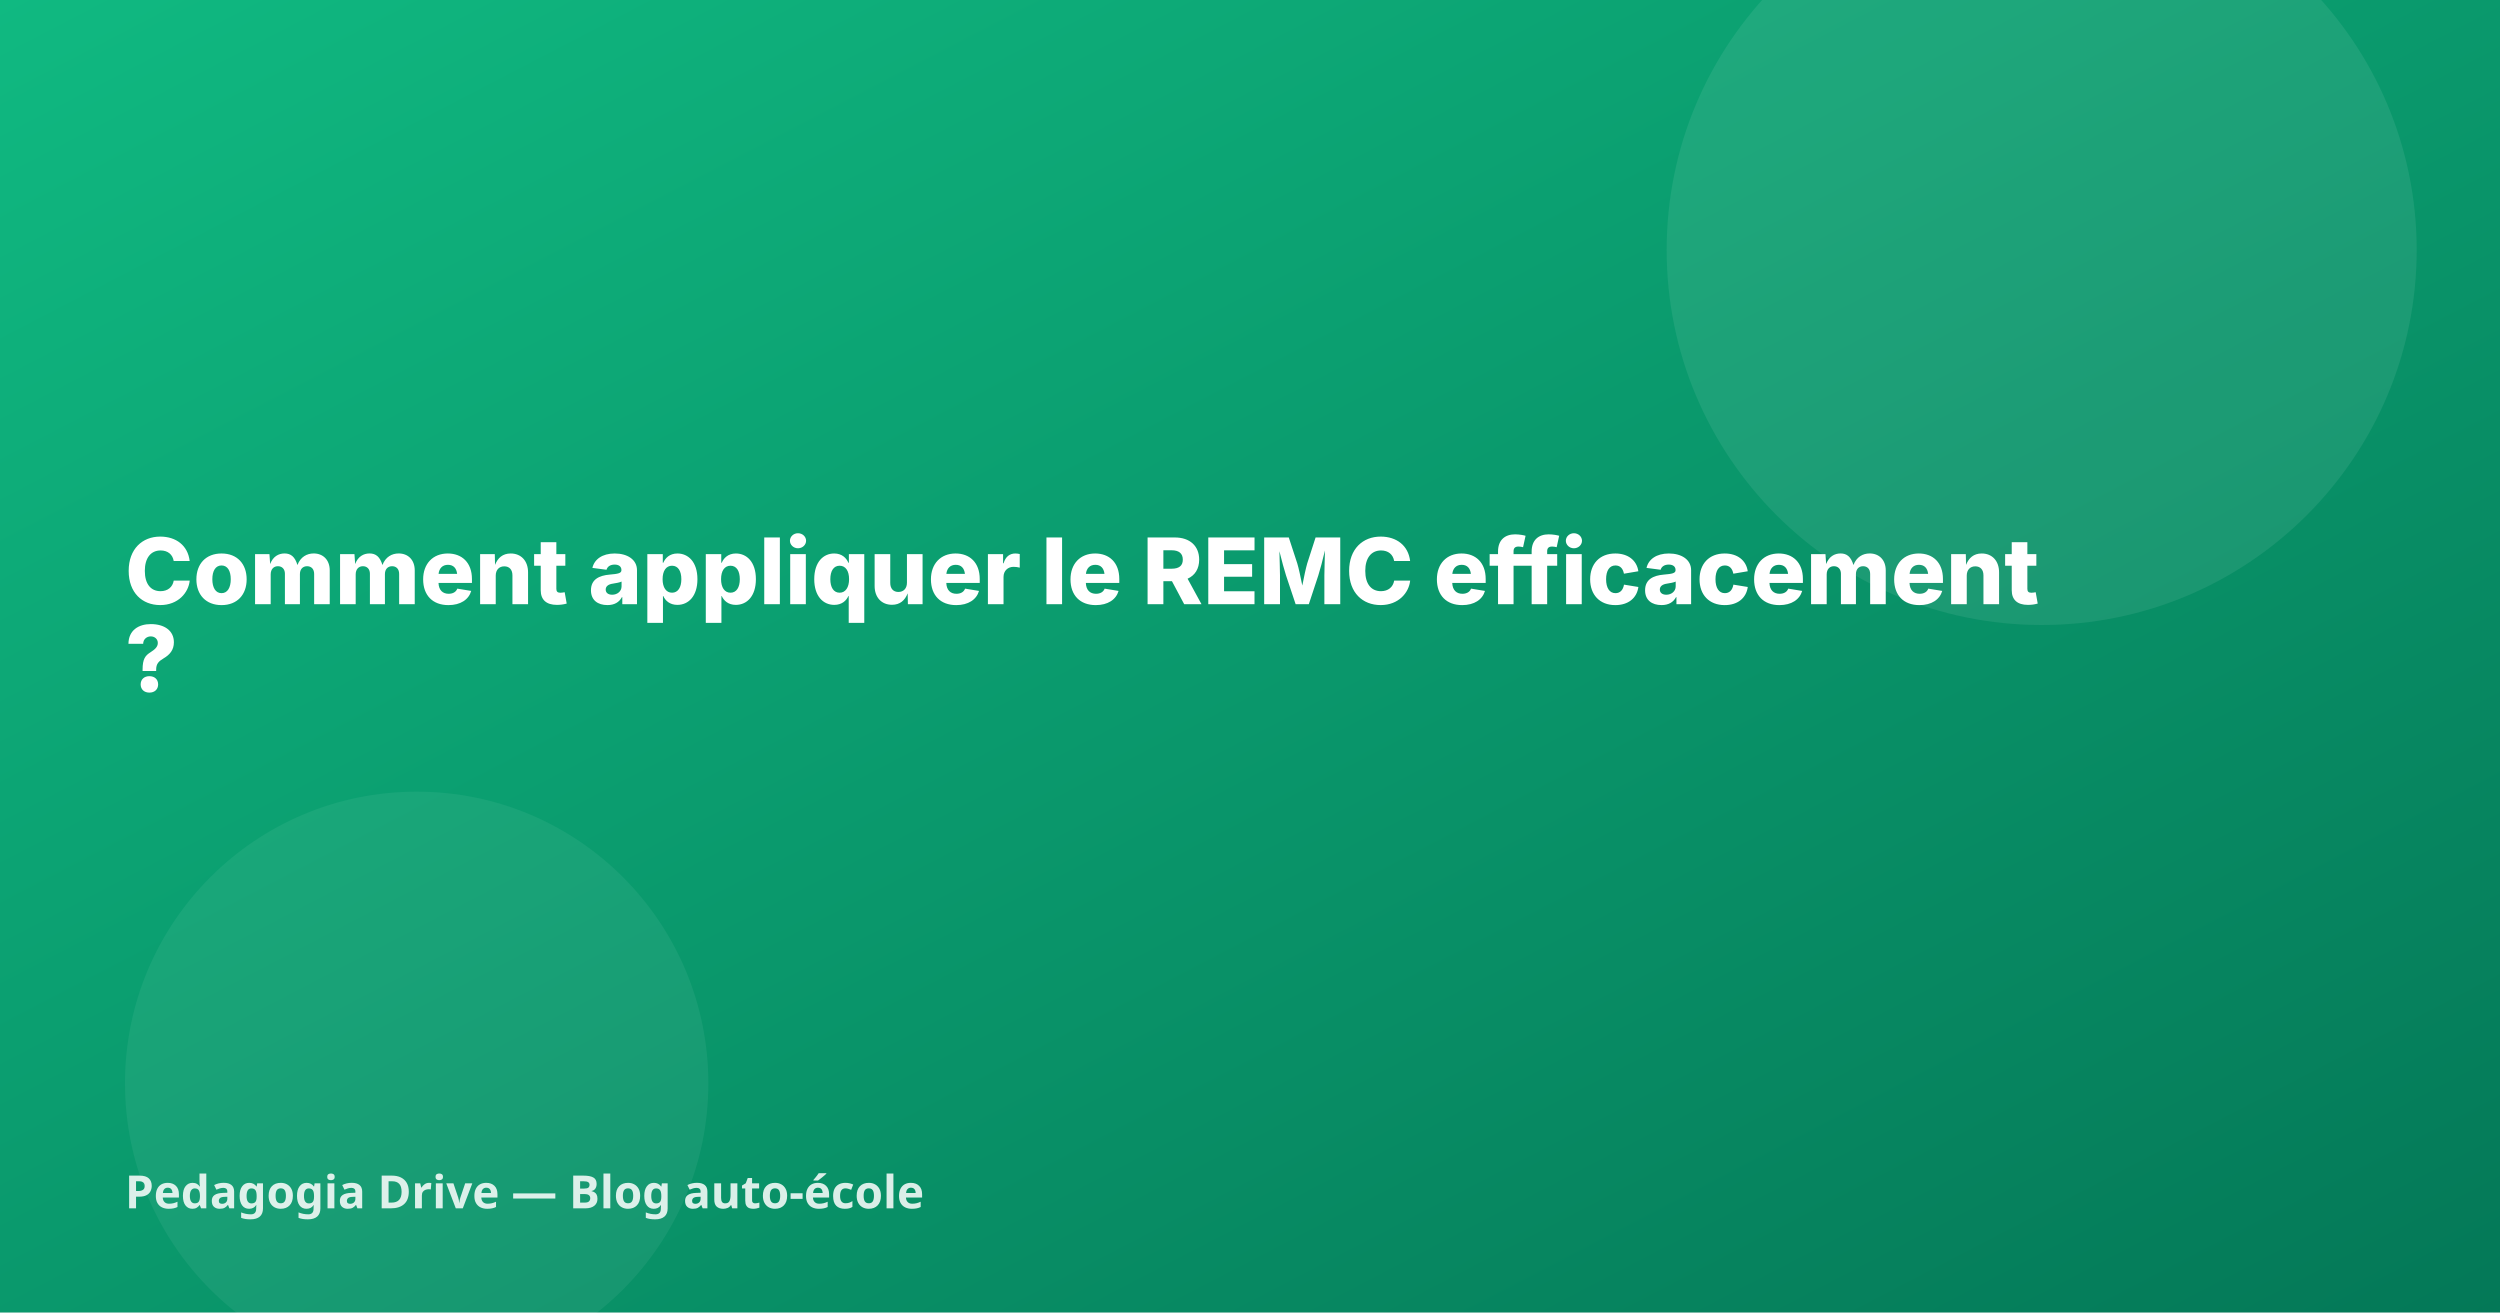
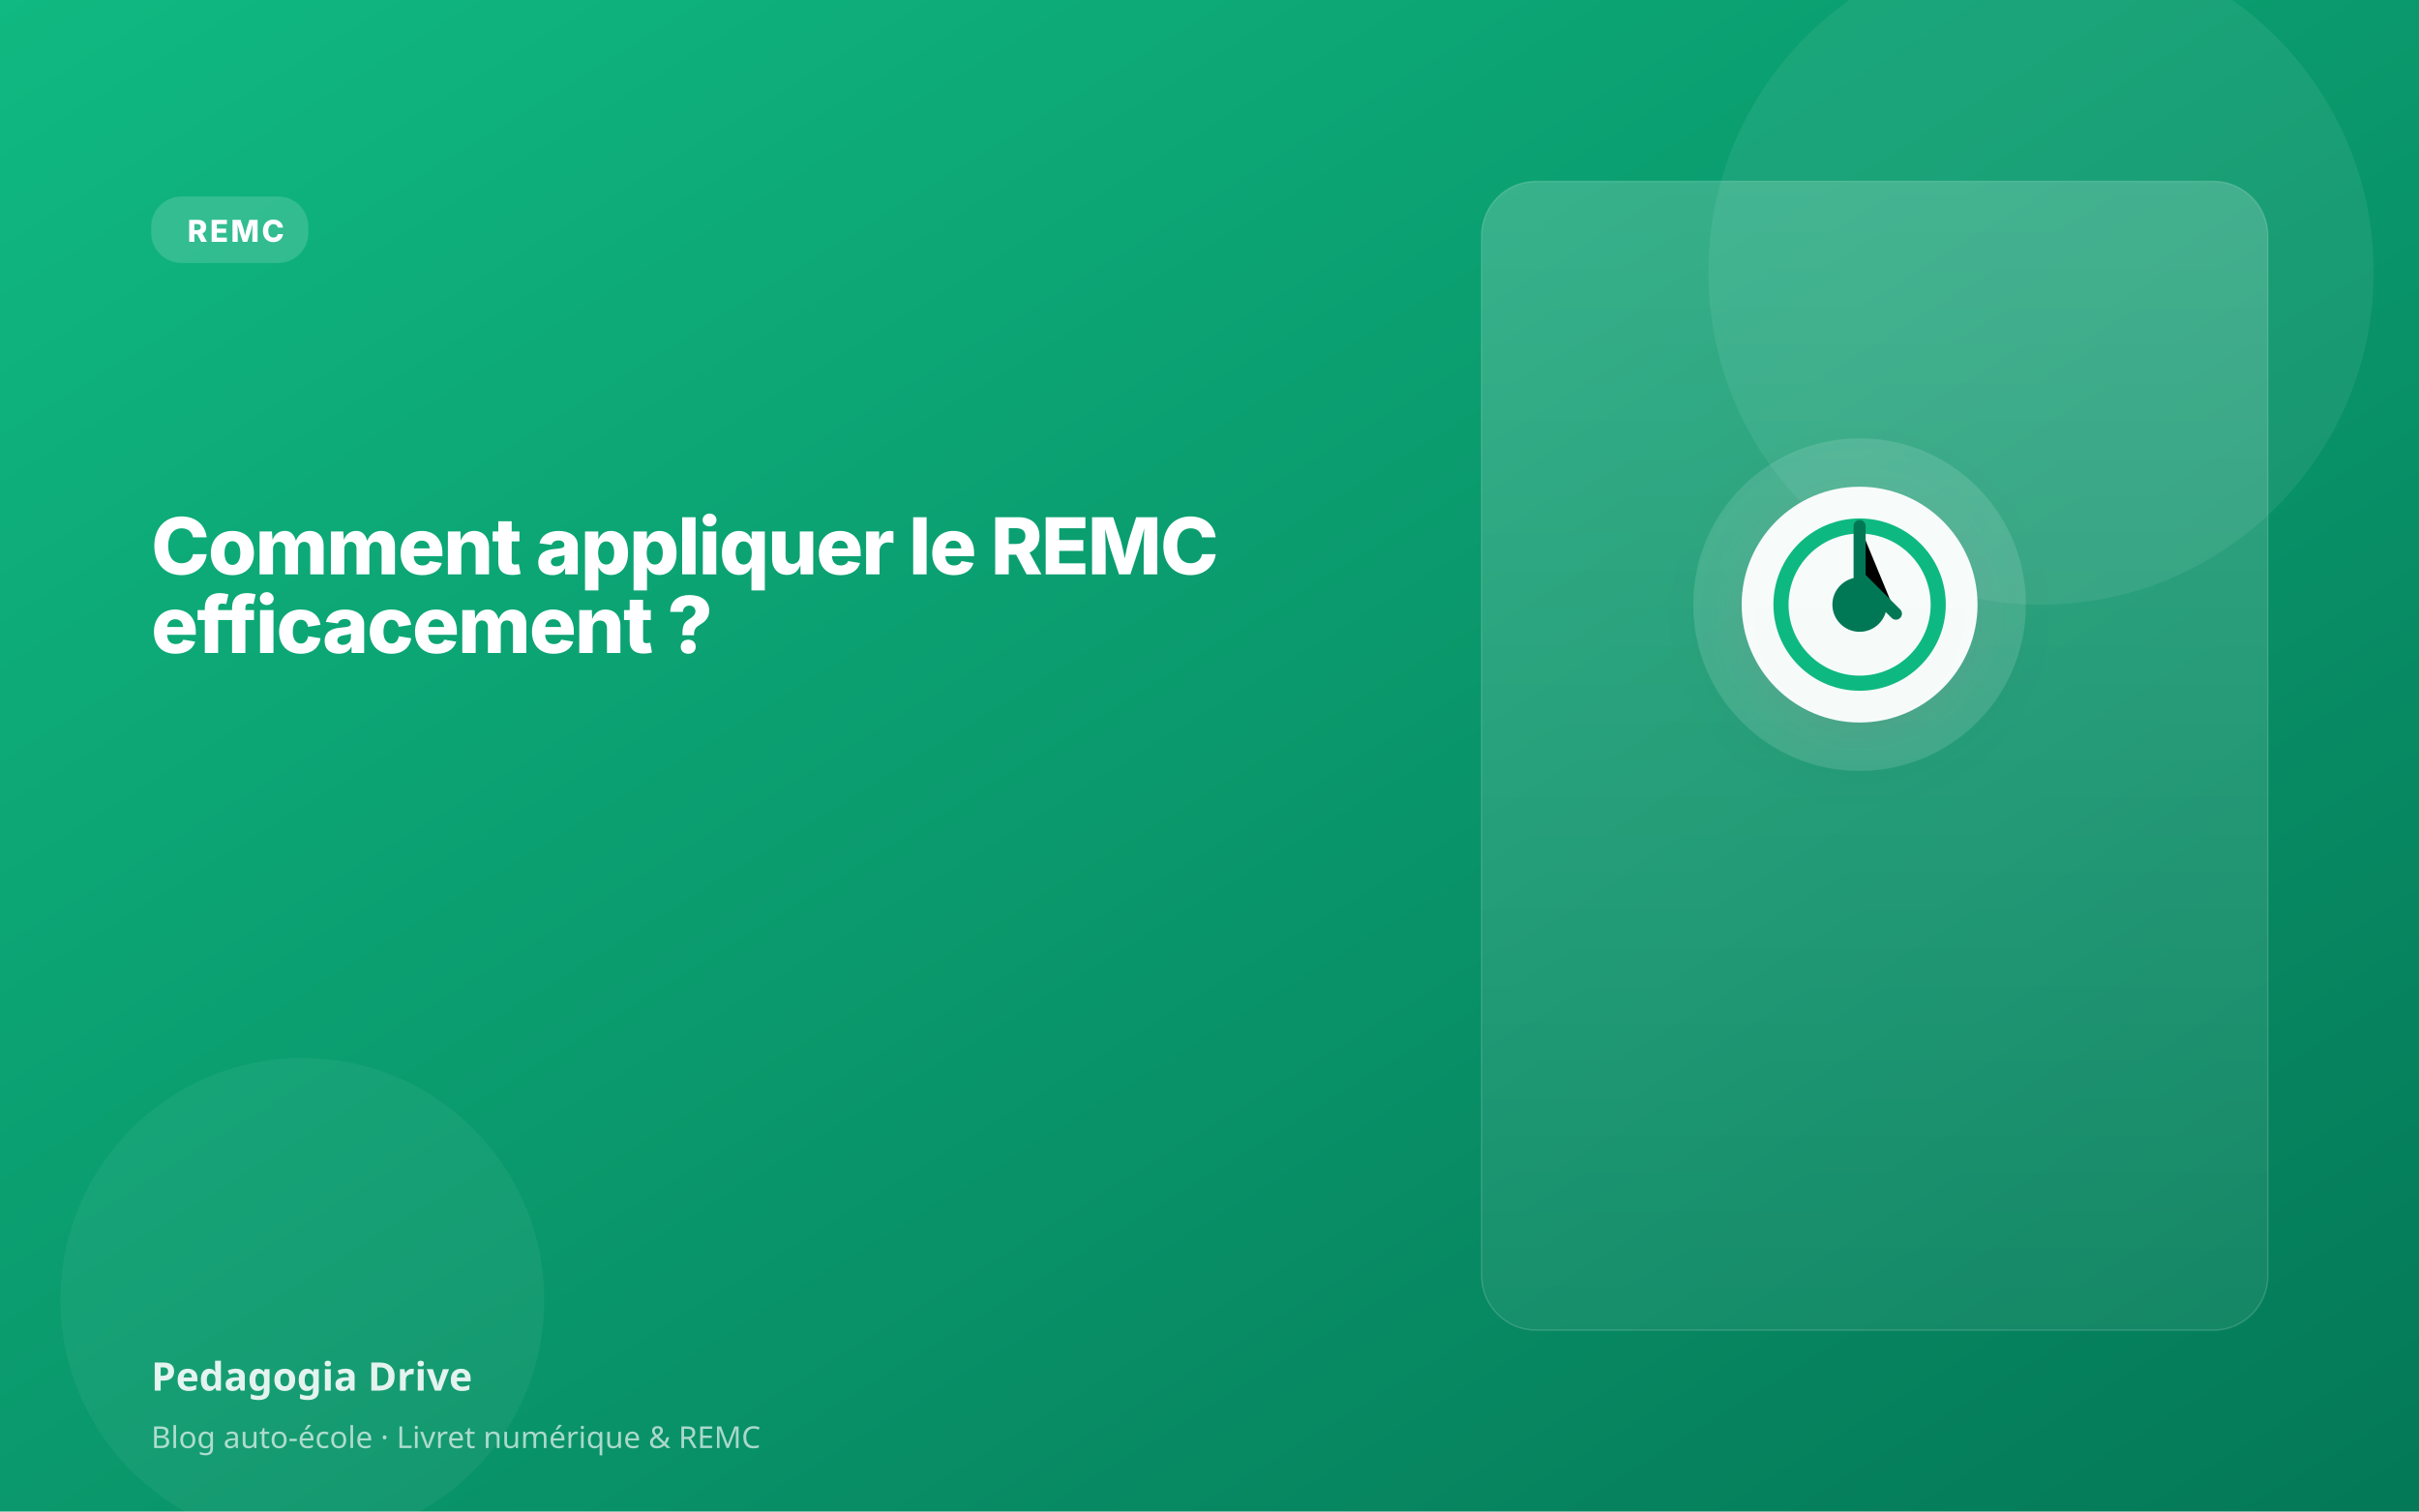
- <svg xmlns="http://www.w3.org/2000/svg" width="1200" height="630" viewBox="0 0 1200 630" role="img" aria-label="Comment appliquer le REMC efficacement ?">
+ <svg xmlns="http://www.w3.org/2000/svg" width="1600" height="1000" viewBox="0 0 1600 1000" role="img" aria-label="Comment appliquer le REMC efficacement ?">
  <defs>
-     <linearGradient id="g" x1="0%" y1="0%" x2="100%" y2="100%">
+     <linearGradient id="bg" x1="0%" y1="0%" x2="100%" y2="100%">
      <stop offset="0%" stop-color="#10B981" />
      <stop offset="100%" stop-color="#047857" />
    </linearGradient>
+     <linearGradient id="panel" x1="0%" y1="0%" x2="0%" y2="100%">
+       <stop offset="0%" stop-color="white" stop-opacity="0.18" />
+       <stop offset="100%" stop-color="white" stop-opacity="0.06" />
+     </linearGradient>
+     <filter id="soft" x="-20%" y="-20%" width="140%" height="140%">
+       <feDropShadow dx="0" dy="8" stdDeviation="12" flood-color="#000" flood-opacity="0.18" />
+     </filter>
  </defs>
-   <rect width="1200" height="630" fill="url(#g)" />
-   <circle cx="980" cy="120" r="180" fill="white" fill-opacity="0.08" />
-   <circle cx="200" cy="520" r="140" fill="white" fill-opacity="0.06" />
-   <text x="60" y="290" fill="white" font-family="system-ui, -apple-system, sans-serif" font-size="44" font-weight="800">
-     <tspan x="60" dy="0">Comment appliquer le REMC efficacement</tspan>
-     <tspan x="60" dy="42">?</tspan>
+   <rect width="1600" height="1000" fill="url(#bg)" />
+   <circle cx="1350" cy="180" r="220" fill="white" fill-opacity="0.07" />
+   <circle cx="200" cy="860" r="160" fill="white" fill-opacity="0.05" />
+   <rect x="980" y="120" width="520" height="760" rx="36" fill="url(#panel)" stroke="white" stroke-opacity="0.15" />
+   <g transform="translate(1080, 250)" filter="url(#soft)">
+     <circle cx="150" cy="150" r="110" fill="white" fill-opacity="0.12" />
+     <circle cx="150" cy="150" r="78" fill="white" fill-opacity="0.95" />
+     <circle cx="150" cy="150" r="52" fill="none" stroke="#10B981" stroke-width="10" />
+     <circle cx="150" cy="150" r="18" fill="#047857" />
+     <path d="M150 98v34l24 24" stroke="#047857" stroke-width="8" stroke-linecap="round" />
+   </g>
+   <rect x="100" y="130" rx="20" width="104" height="44" fill="white" fill-opacity="0.15" />
+   <text x="124" y="160" fill="white" font-family="system-ui, -apple-system, sans-serif" font-size="20" font-weight="800" letter-spacing="0.08em">REMC</text>
+   <text x="100" y="380" fill="white" font-family="system-ui, -apple-system, sans-serif" font-size="52" font-weight="800" letter-spacing="-0.02em">
+     <tspan x="100" dy="0">Comment appliquer le REMC</tspan>
+     <tspan x="100" dy="52">efficacement ?</tspan>
  </text>
-   <text x="60" y="580" fill="white" fill-opacity="0.85" font-family="system-ui, sans-serif" font-size="22" font-weight="600">Pedagogia Drive — Blog auto-école</text>
+   <text x="100" y="920" fill="white" fill-opacity="0.88" font-family="system-ui, sans-serif" font-size="26" font-weight="600">Pedagogia Drive</text>
+   <text x="100" y="958" fill="white" fill-opacity="0.65" font-family="system-ui, sans-serif" font-size="20" font-weight="500">Blog auto-école · Livret numérique &amp; REMC</text>
</svg>
